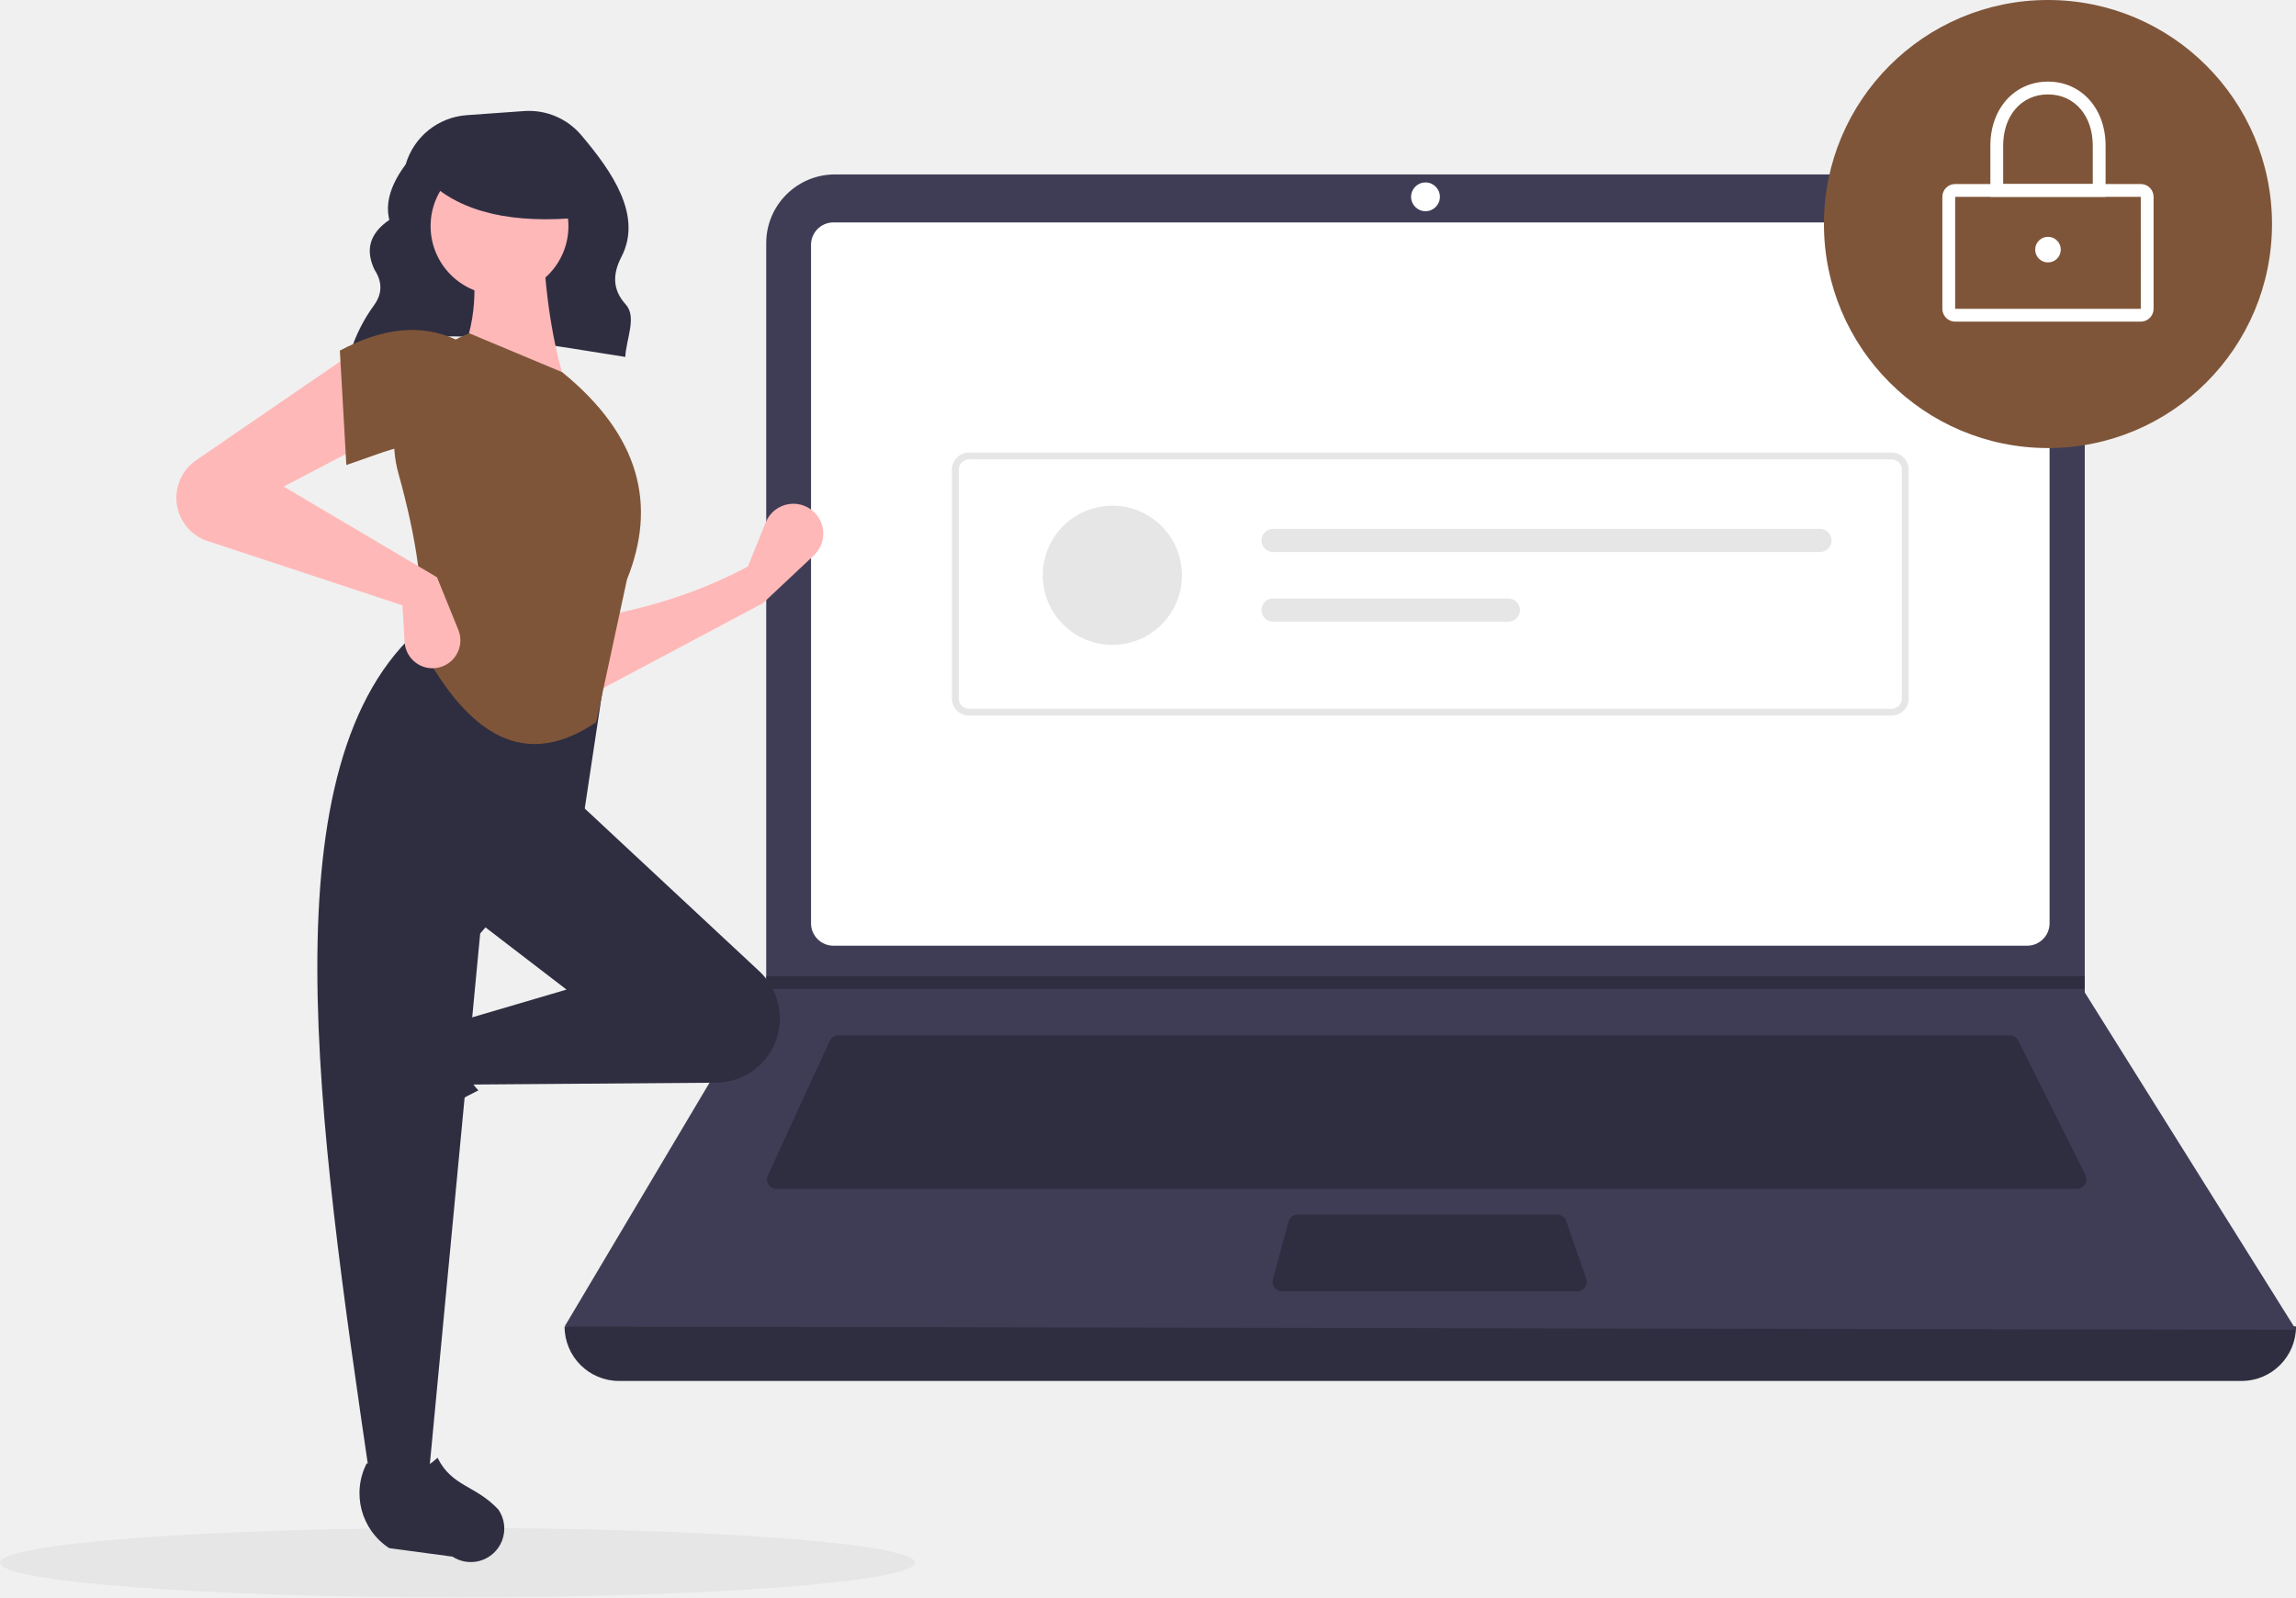
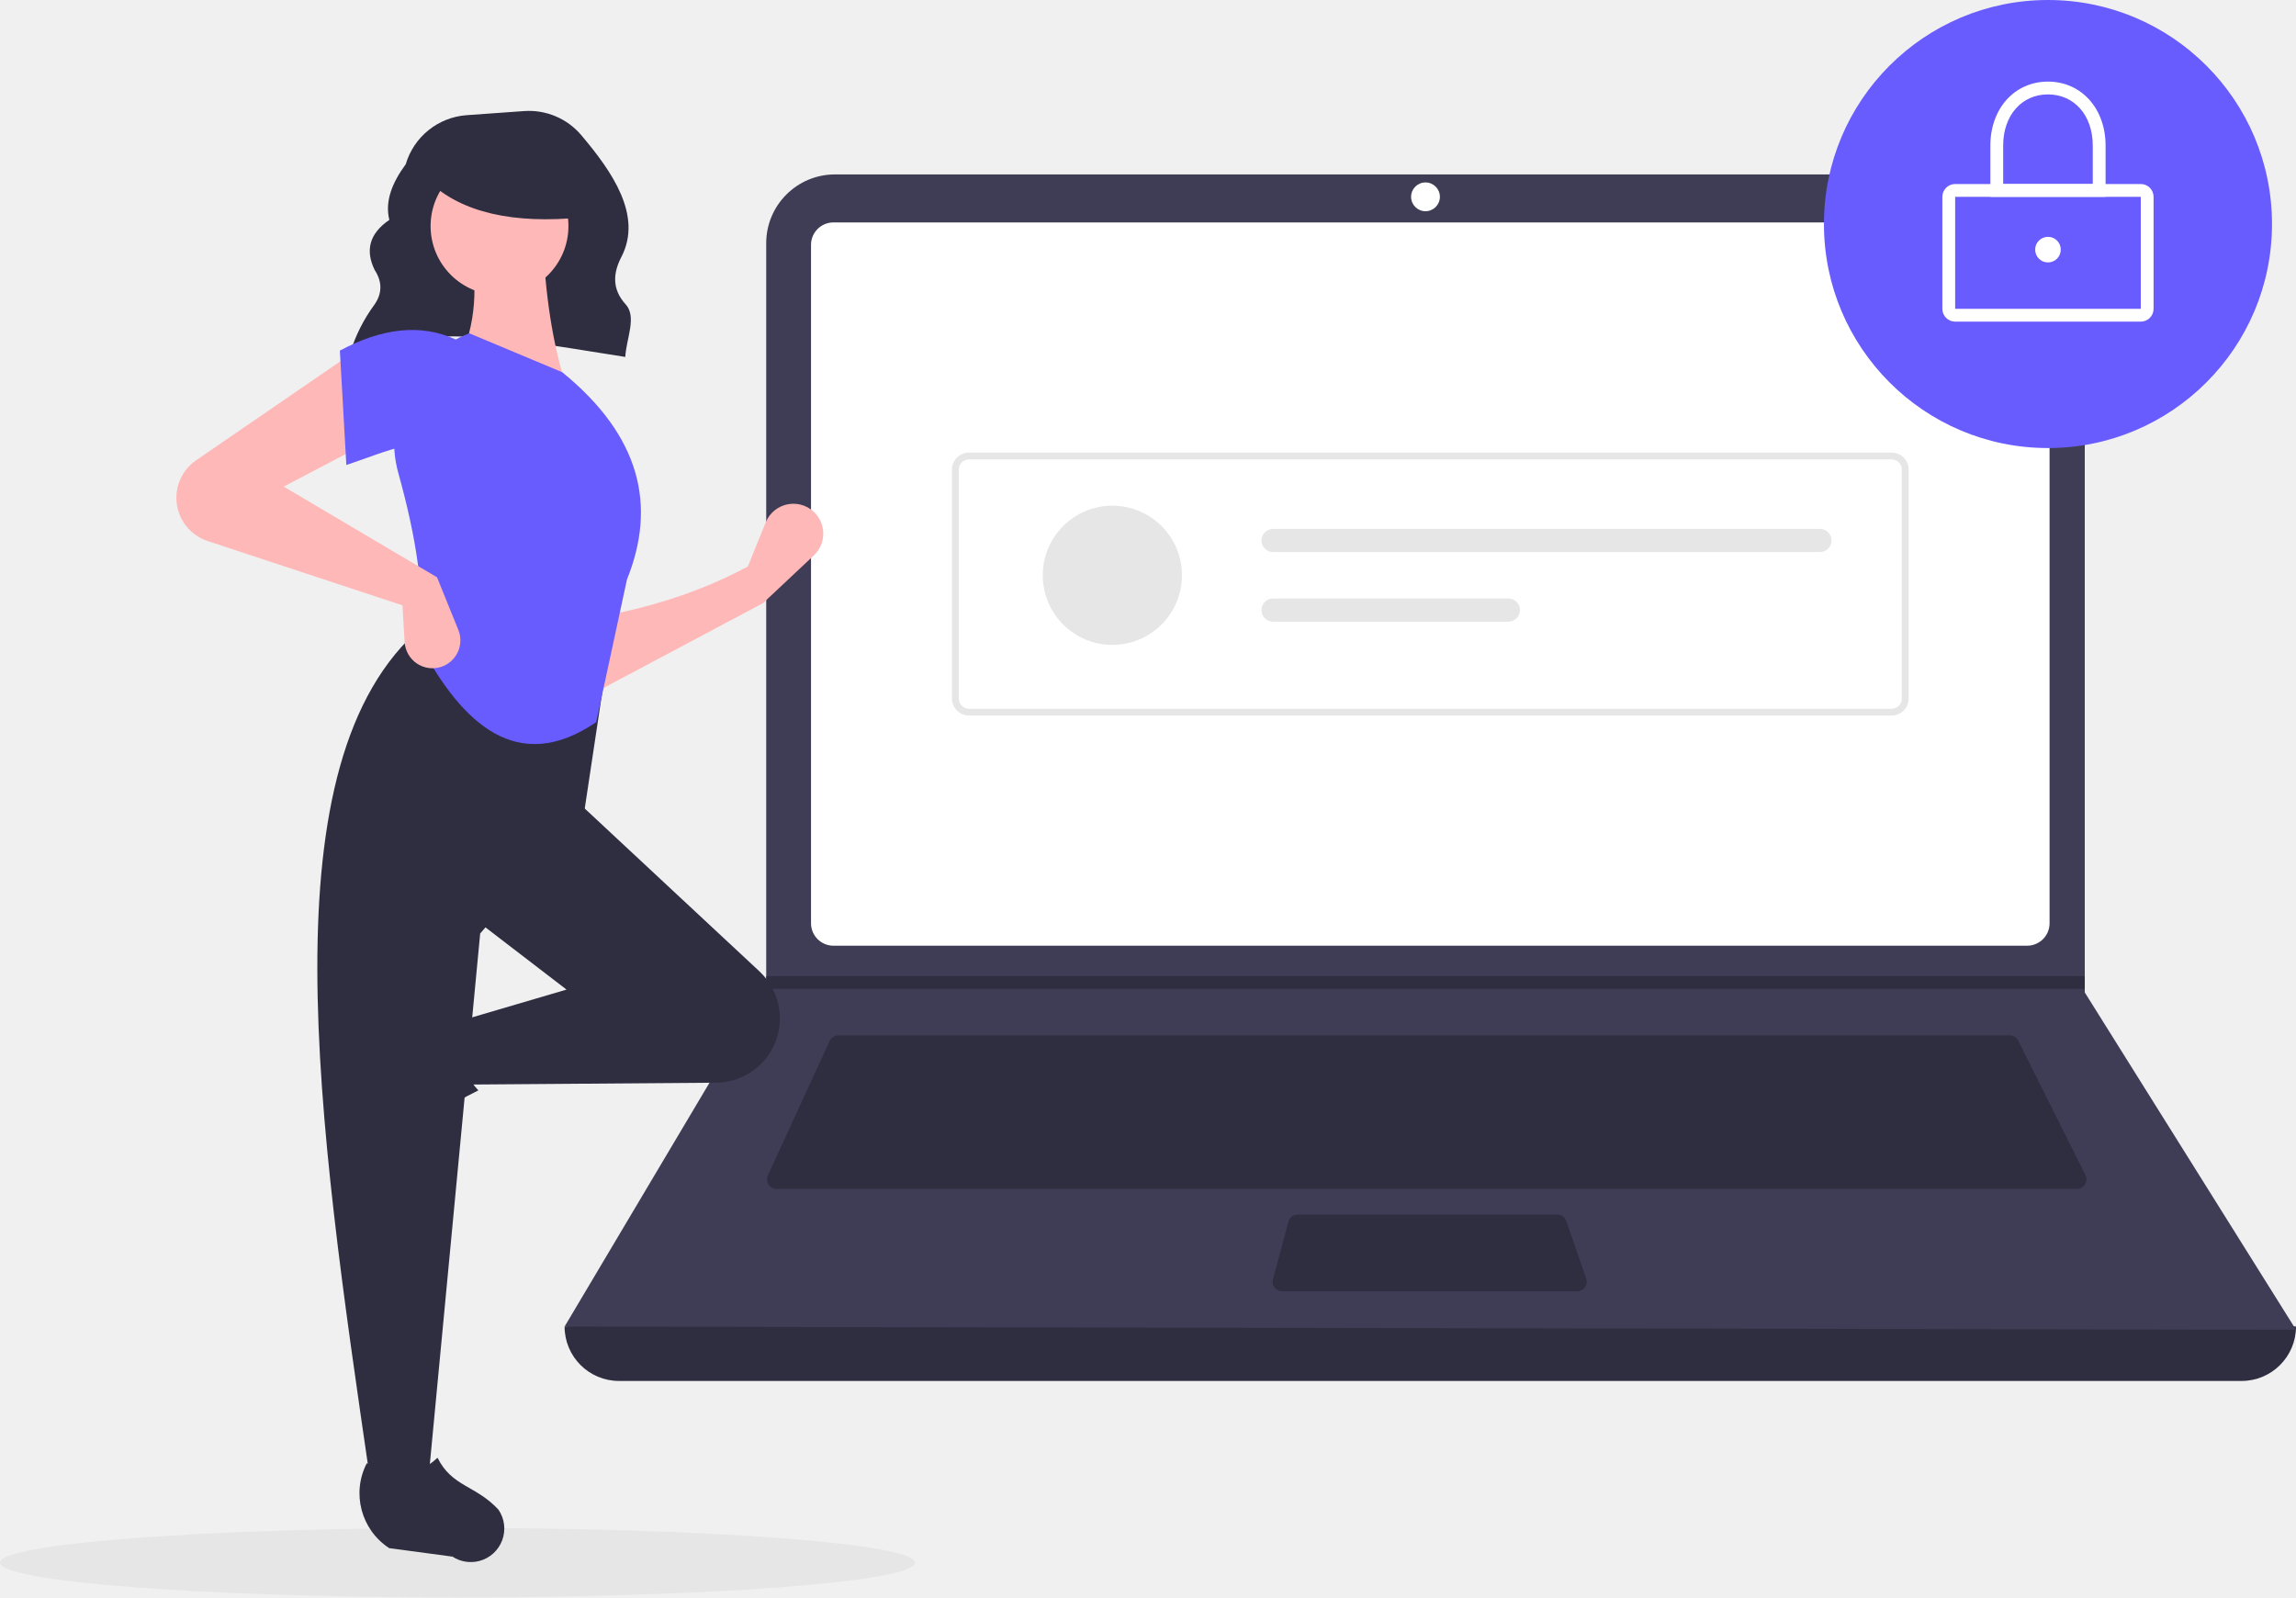
<svg xmlns="http://www.w3.org/2000/svg" data-name="Layer 1" width="793" height="551.732" viewBox="0 0 793 551.732">
  <ellipse cx="158" cy="539.732" rx="158" ry="12" fill="#e6e6e6" />
  <path d="M324.272,296.554c27.497-11.695,61.744-4.285,95.191.858.311-6.228,4.084-13.808.132-18.153-4.801-5.279-4.359-10.825-1.47-16.404,7.388-14.265-3.197-29.444-13.884-42.065a23.669,23.669,0,0,0-19.755-8.292l-19.797,1.414A23.709,23.709,0,0,0,343.635,230.859v0c-4.727,6.429-7.257,12.841-5.664,19.219-7.081,4.839-8.27,10.68-5.089,17.264,2.698,4.146,2.669,8.182-.123,12.106a55.891,55.891,0,0,0-8.31,16.506Z" transform="translate(-203.5 -174.1342)" fill="#2f2e41" />
  <path d="M977.709,651.097H417.291A18.791,18.791,0,0,1,398.5,632.306h0q304.727-35.415,598,0h0A18.791,18.791,0,0,1,977.709,651.097Z" transform="translate(-203.5 -174.1342)" fill="#2f2e41" />
  <path d="M996.5,633.412l-598-1.105,69.306-116.616.332-.553V258.131a23.752,23.752,0,0,1,23.754-23.754H899.792a23.752,23.752,0,0,1,23.754,23.754V516.906Z" transform="translate(-203.5 -174.1342)" fill="#3f3d56" />
  <path d="M491.35,250.957a7.746,7.746,0,0,0-7.738,7.738V493.031a7.747,7.747,0,0,0,7.738,7.738H903.65a7.747,7.747,0,0,0,7.738-7.738V258.694a7.747,7.747,0,0,0-7.738-7.738Z" transform="translate(-203.5 -174.1342)" fill="#fff" />
  <path d="M493.078,531.718a3.325,3.325,0,0,0-3.013,1.93l-21.355,46.425a3.316,3.316,0,0,0,3.012,4.702H920.814a3.316,3.316,0,0,0,2.965-4.799L900.567,533.551a3.299,3.299,0,0,0-2.965-1.833Z" transform="translate(-203.5 -174.1342)" fill="#2f2e41" />
  <circle cx="492.342" cy="67.98" r="4.974" fill="#fff" />
  <path d="M651.7,593.619a3.321,3.321,0,0,0-3.202,2.454l-5.357,19.896a3.316,3.316,0,0,0,3.202,4.179h101.874a3.315,3.315,0,0,0,3.133-4.401l-6.887-19.896a3.318,3.318,0,0,0-3.134-2.231Z" transform="translate(-203.5 -174.1342)" fill="#2f2e41" />
  <polygon points="720.046 337.135 720.046 341.556 264.306 341.556 264.649 341.004 264.649 337.135 720.046 337.135" fill="#2f2e41" />
-   <circle cx="707.335" cy="77.375" r="77.375" fill="#7f5539" />
+   <circle cx="707.335" cy="77.375" r="77.375" fill="#695CFE" />
  <path d="M942.89,285.223H878.779a4.426,4.426,0,0,1-4.421-4.421V242.114a4.426,4.426,0,0,1,4.421-4.421H942.89a4.426,4.426,0,0,1,4.421,4.421v38.688A4.426,4.426,0,0,1,942.89,285.223Zm-64.111-43.109v38.688h64.114L942.89,242.114Z" transform="translate(-203.5 -174.1342)" fill="#fff" />
  <path d="M930.731,242.114h-39.793V224.428c0-12.81,8.368-22.107,19.896-22.107s19.896,9.297,19.896,22.107Zm-35.372-4.421h30.95V224.428c0-10.413-6.363-17.686-15.475-17.686s-15.475,7.273-15.475,17.686Z" transform="translate(-203.5 -174.1342)" fill="#fff" />
  <circle cx="707.335" cy="86.218" r="4.421" fill="#fff" />
  <path d="M856.82,421.284H538.18a5.908,5.908,0,0,1-5.901-5.901V336.342a5.908,5.908,0,0,1,5.901-5.901H856.82a5.908,5.908,0,0,1,5.901,5.901V415.383A5.908,5.908,0,0,1,856.82,421.284Zm-318.64-88.482a3.544,3.544,0,0,0-3.54,3.54V415.383a3.544,3.544,0,0,0,3.54,3.54H856.82a3.544,3.544,0,0,0,3.54-3.54V336.342a3.544,3.544,0,0,0-3.54-3.54Z" transform="translate(-203.5 -174.1342)" fill="#e6e6e6" />
  <circle cx="384.19" cy="198.695" r="24.036" fill="#e6e6e6" />
  <path d="M643.203,356.805a4.006,4.006,0,1,0,0,8.012H832.061a4.006,4.006,0,0,0,0-8.012Z" transform="translate(-203.5 -174.1342)" fill="#e6e6e6" />
  <path d="M643.203,380.842a4.006,4.006,0,1,0,0,8.012H724.469a4.006,4.006,0,1,0,0-8.012Z" transform="translate(-203.5 -174.1342)" fill="#e6e6e6" />
  <path d="M467.022,382.462,408.119,413.778l-.746-26.096c19.226-3.209,37.517-8.797,54.429-17.895l6.16-15.22a10.318,10.318,0,0,1,17.536-2.678l0,0a10.318,10.318,0,0,1-.908,14.069Z" transform="translate(-203.5 -174.1342)" fill="#ffb8b8" />
  <path d="M323.098,563.267v0a11.574,11.574,0,0,1,1.469-9.363l12.939-19.858a22.612,22.612,0,0,1,29.335-7.739h0c-5.438,9.256-4.68,17.377,1.878,24.434a117.631,117.631,0,0,0-27.936,19.045A11.574,11.574,0,0,1,323.098,563.267Z" transform="translate(-203.5 -174.1342)" fill="#2f2e41" />
  <path d="M469.705,537.303l0,0a22.203,22.203,0,0,1-18.871,10.779l-85.96.651-3.728-21.623,38.026-11.184-32.061-24.605L402.154,450.313l63.65,59.324A22.203,22.203,0,0,1,469.705,537.303Z" transform="translate(-203.5 -174.1342)" fill="#2f2e41" />
  <path d="M351.453,685.179H331.321c-18.075-123.898-36.474-248.142,17.895-294.515l64.122,10.439L405.136,455.532l-35.789,41.008Z" transform="translate(-203.5 -174.1342)" fill="#2f2e41" />
  <path d="M369.149,713.246h0a11.574,11.574,0,0,1-9.363-1.469l-21.859-2.938a22.612,22.612,0,0,1-7.741-29.335v0c9.257,5.437,17.377,4.679,24.434-1.879,4.986,10.067,13.201,9.453,21.047,17.935A11.574,11.574,0,0,1,369.149,713.246Z" transform="translate(-203.5 -174.1342)" fill="#2f2e41" />
  <path d="M399.172,307.902l-37.28-8.947c6.192-12.674,6.702-26.776,3.728-41.754l25.351-.746C391.764,275.08,394.167,292.481,399.172,307.902Z" transform="translate(-203.5 -174.1342)" fill="#ffb8b8" />
-   <path d="M409.418,423.552c-27.139,18.493-46.314.633-60.947-26.923,2.033-16.862-1.259-37.041-7.357-58.966a40.138,40.138,0,0,1,24.506-48.401h0l32.061,13.421c27.224,22.19,32.582,46.227,22.368,71.578Z" transform="translate(-203.5 -174.1342)" fill="#7f5539" />
+   <path d="M409.418,423.552c-27.139,18.493-46.314.633-60.947-26.923,2.033-16.862-1.259-37.041-7.357-58.966a40.138,40.138,0,0,1,24.506-48.401h0l32.061,13.421c27.224,22.19,32.582,46.227,22.368,71.578Z" transform="translate(-203.5 -174.1342)" fill="#695CFE" />
  <path d="M331.321,326.542,301.497,342.2l52.938,31.316,7.366,18.17a9.637,9.637,0,0,1-5.789,12.731h0a9.637,9.637,0,0,1-12.762-8.544l-.745-12.663-67.284-22.204a15.733,15.733,0,0,1-9.873-9.611v0a15.733,15.733,0,0,1,5.903-18.303l54.105-37.118Z" transform="translate(-203.5 -174.1342)" fill="#ffb8b8" />
-   <path d="M361.146,329.524c-12.439-5.451-23.749.47-38.026,5.219l-2.237-39.517c14.176-7.556,27.692-9.593,40.263-3.728Z" transform="translate(-203.5 -174.1342)" fill="#7f5539" />
+   <path d="M361.146,329.524c-12.439-5.451-23.749.47-38.026,5.219l-2.237-39.517c14.176-7.556,27.692-9.593,40.263-3.728Z" transform="translate(-203.5 -174.1342)" fill="#695CFE" />
  <circle cx="172.525" cy="78.093" r="23.802" fill="#ffb8b8" />
  <path d="M404.5,249.224c-23.566,2.308-41.523-1.546-53-12.52v-8.838h51Z" transform="translate(-203.5 -174.1342)" fill="#2f2e41" />
</svg>
